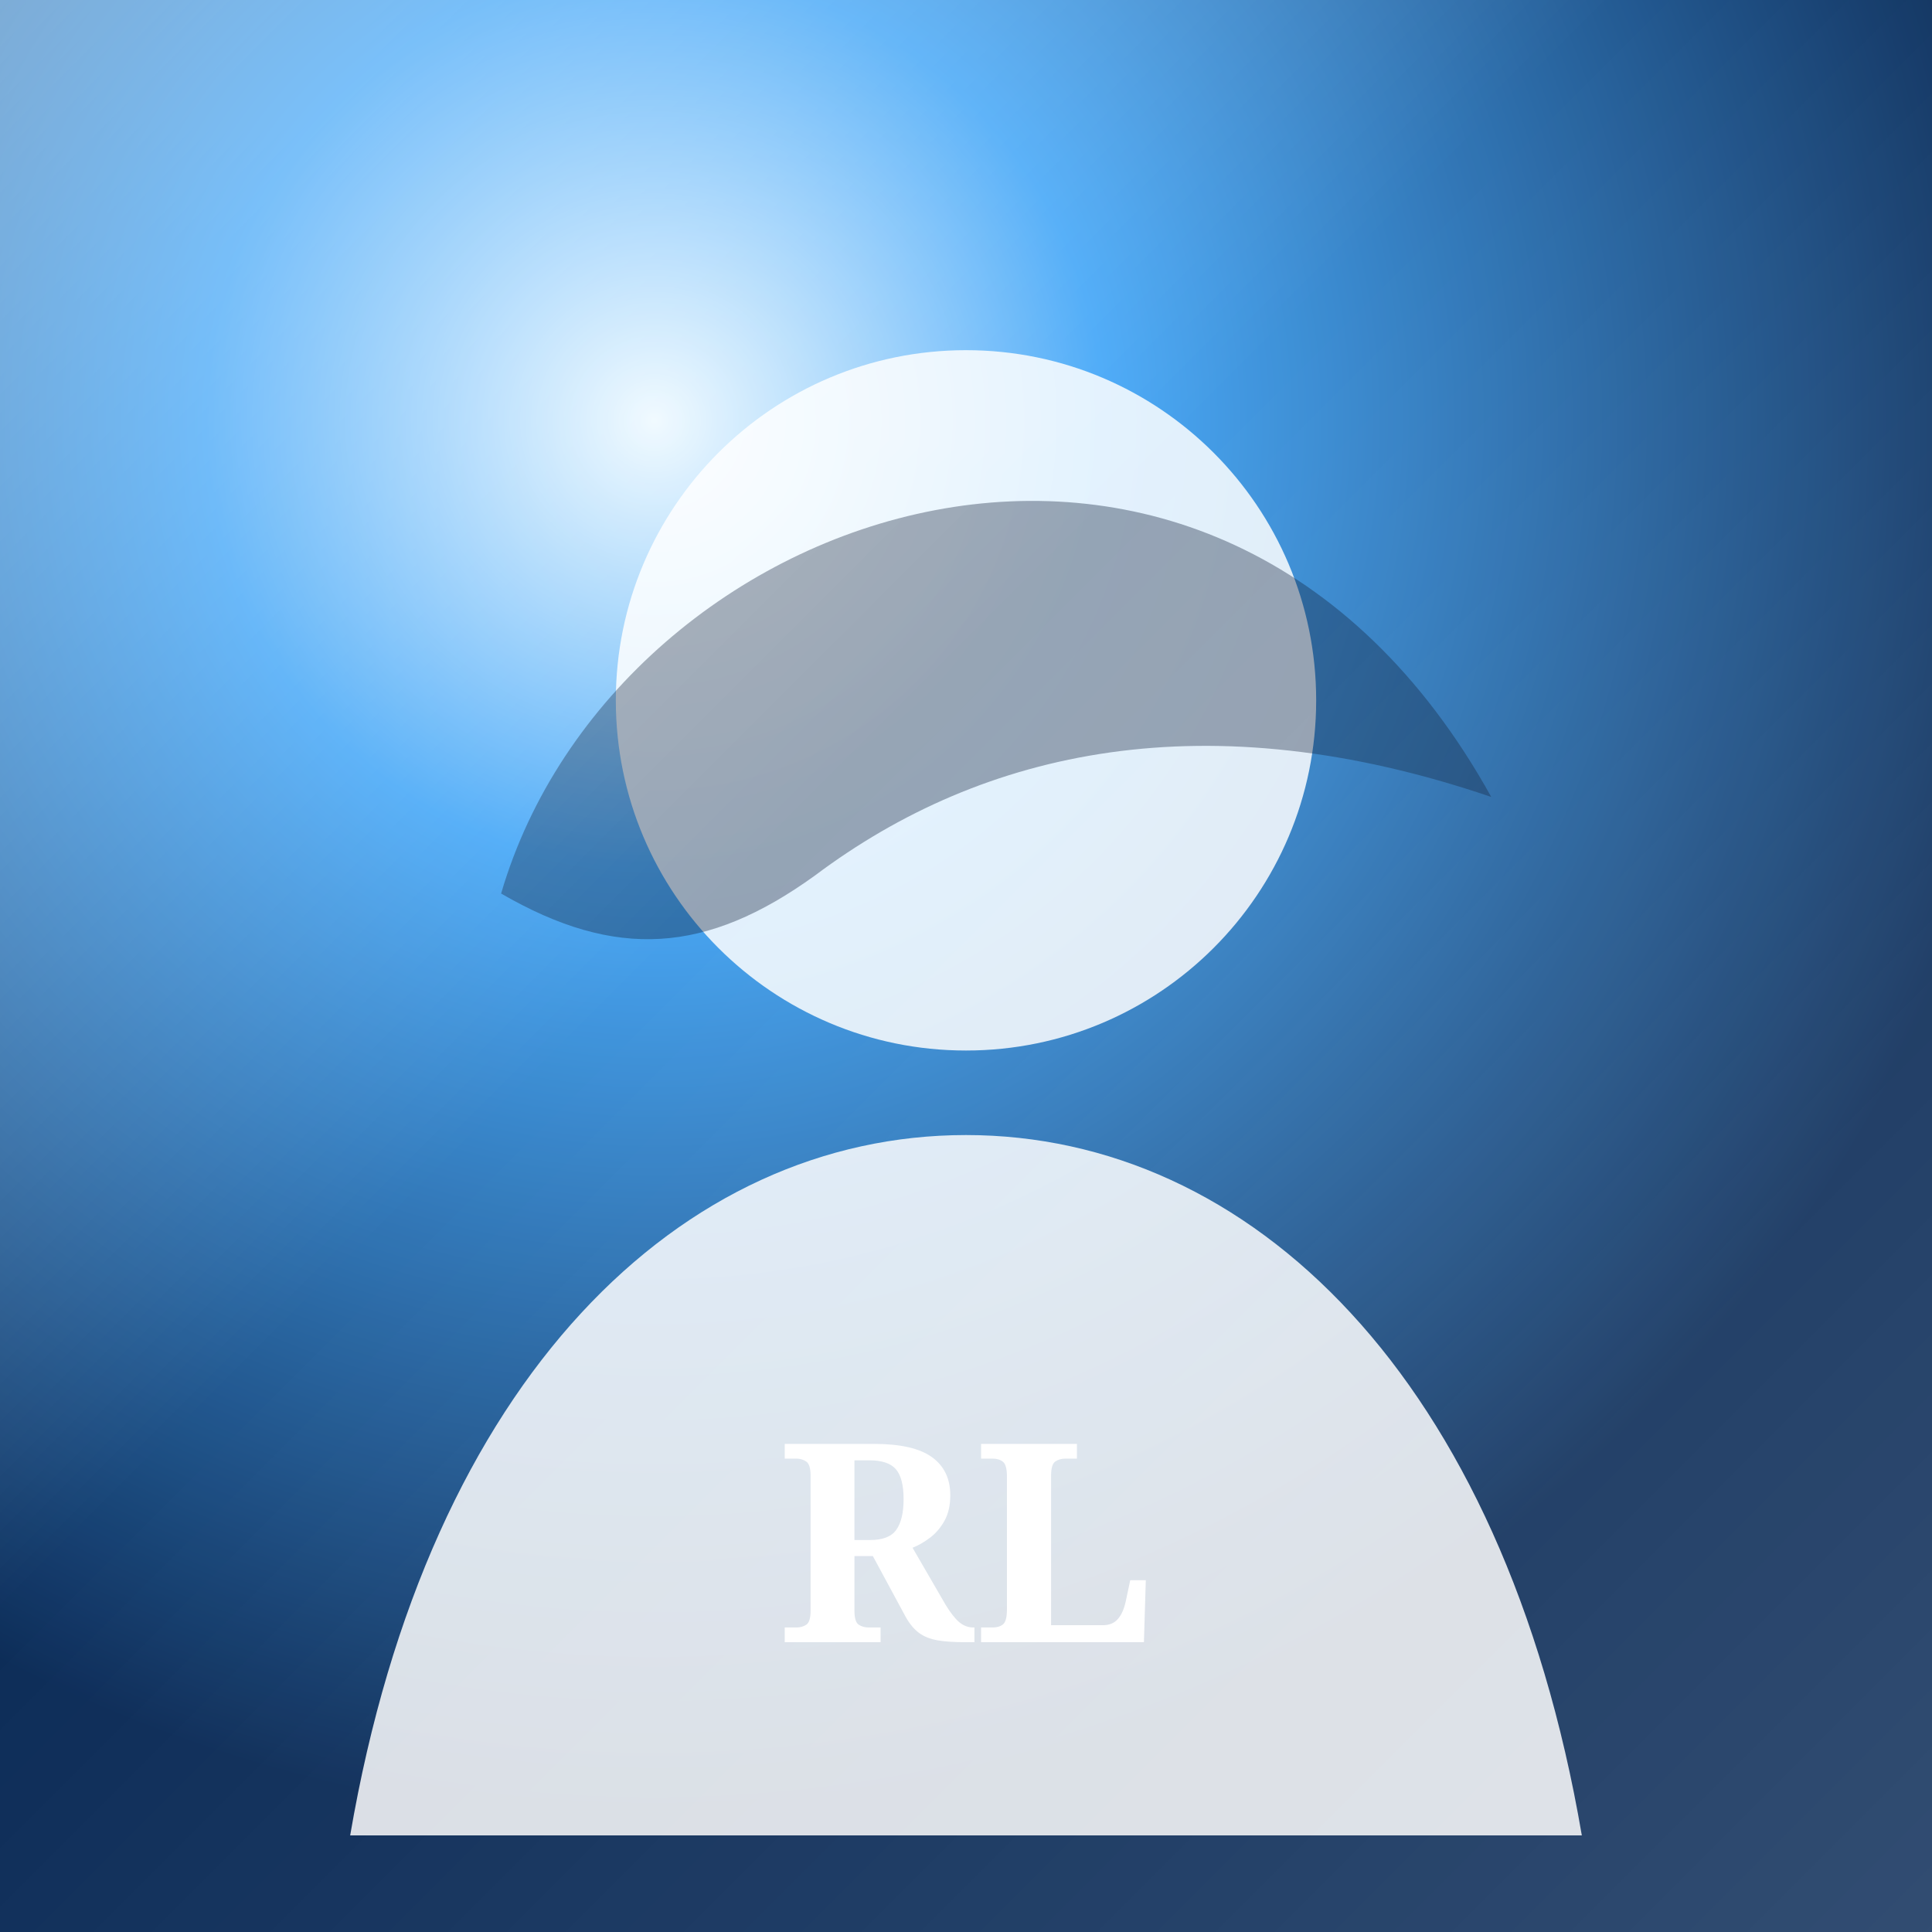
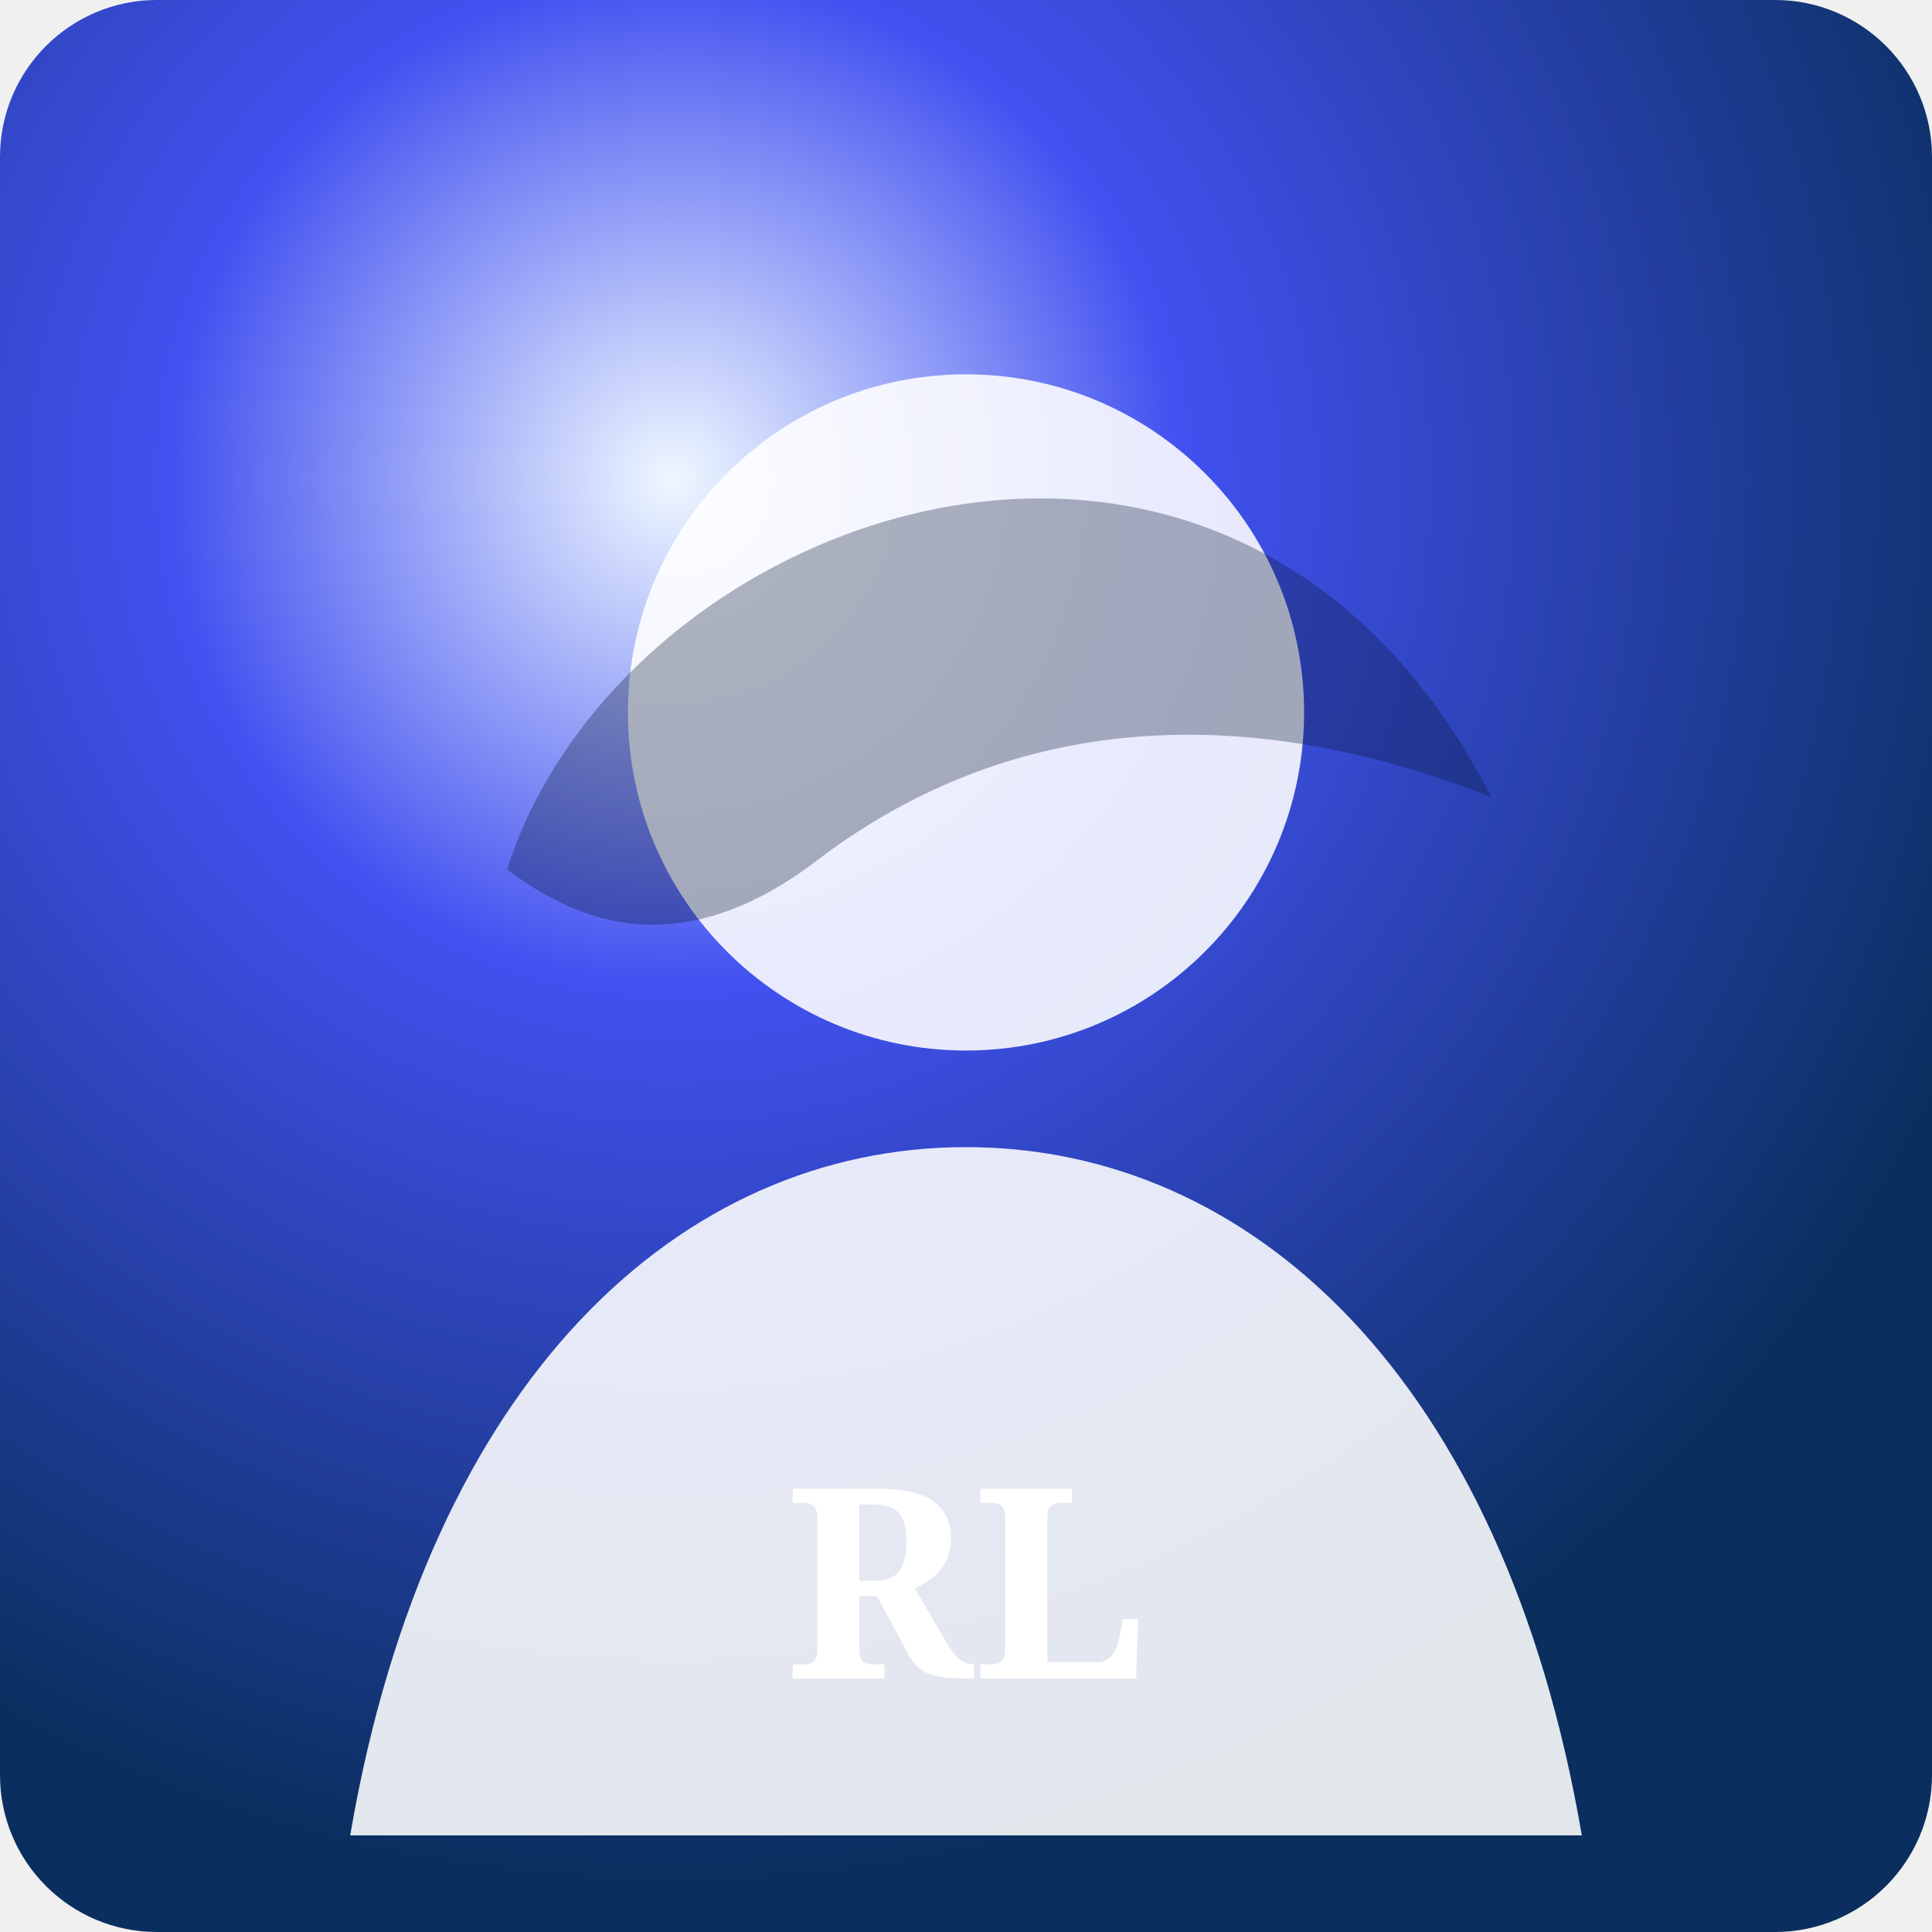
<svg xmlns="http://www.w3.org/2000/svg" width="320" height="320" viewBox="0 0 320 320">
  <defs>
-     <radialGradient id="r" cx="34%" cy="22%" r="72%">
-       <stop offset="0%" stop-color="#eef9ff" />
-       <stop offset="32%" stop-color="hsl(207,92%,62%)" />
-       <stop offset="100%" stop-color="#052653" />
+     <radialGradient id="bg" cx="35%" cy="25%" r="72%">
+       <stop offset="0%" stop-color="#eff8ff" />
+       <stop offset="36%" stop-color="hsl(235, 85%, 60%)" />
+       <stop offset="100%" stop-color="#0a2f5f" />
    </radialGradient>
-     <linearGradient id="sh" x1="0" y1="0" x2="1" y2="1">
-       <stop offset="0%" stop-color="rgba(255,255,255,.38)" />
-       <stop offset="42%" stop-color="rgba(255,255,255,.03)" />
-       <stop offset="100%" stop-color="rgba(255,255,255,.18)" />
-     </linearGradient>
  </defs>
-   <rect width="320" height="320" fill="url(#r)" />
-   <circle cx="160" cy="116" r="58" fill="rgba(255,255,255,.84)" />
-   <path d="M58 304c13-76 55-116 102-116s89 40 102 116" fill="rgba(255,255,255,.84)" />
-   <path d="M83 148c19-65 118-99 164-16c-47-16-84-8-112 13c-18 13-33 14-52 3z" fill="rgba(4,21,48,.36)" />
-   <rect width="320" height="320" fill="url(#sh)" />
-   <text x="160" y="272" text-anchor="middle" font-family="Georgia,serif" font-size="46" font-weight="700" fill="white">RL</text>
+   <rect width="320" height="320" rx="26" fill="url(#bg)" />
+   <circle cx="160" cy="118" r="56" fill="rgba(255,255,255,.88)" />
+   <path d="M58 304c13-76 55-114 102-114s89 38 102 114" fill="rgba(255,255,255,.88)" />
+   <path d="M84 144c19-60 120-96 163-12c-46-18-83-11-111 10c-18 14-35 15-52 2z" fill="rgba(9,24,51,.32)" />
+   <text x="160" y="278" text-anchor="middle" font-family="Georgia,serif" font-size="44" font-weight="700" fill="white">RL</text>
</svg>
